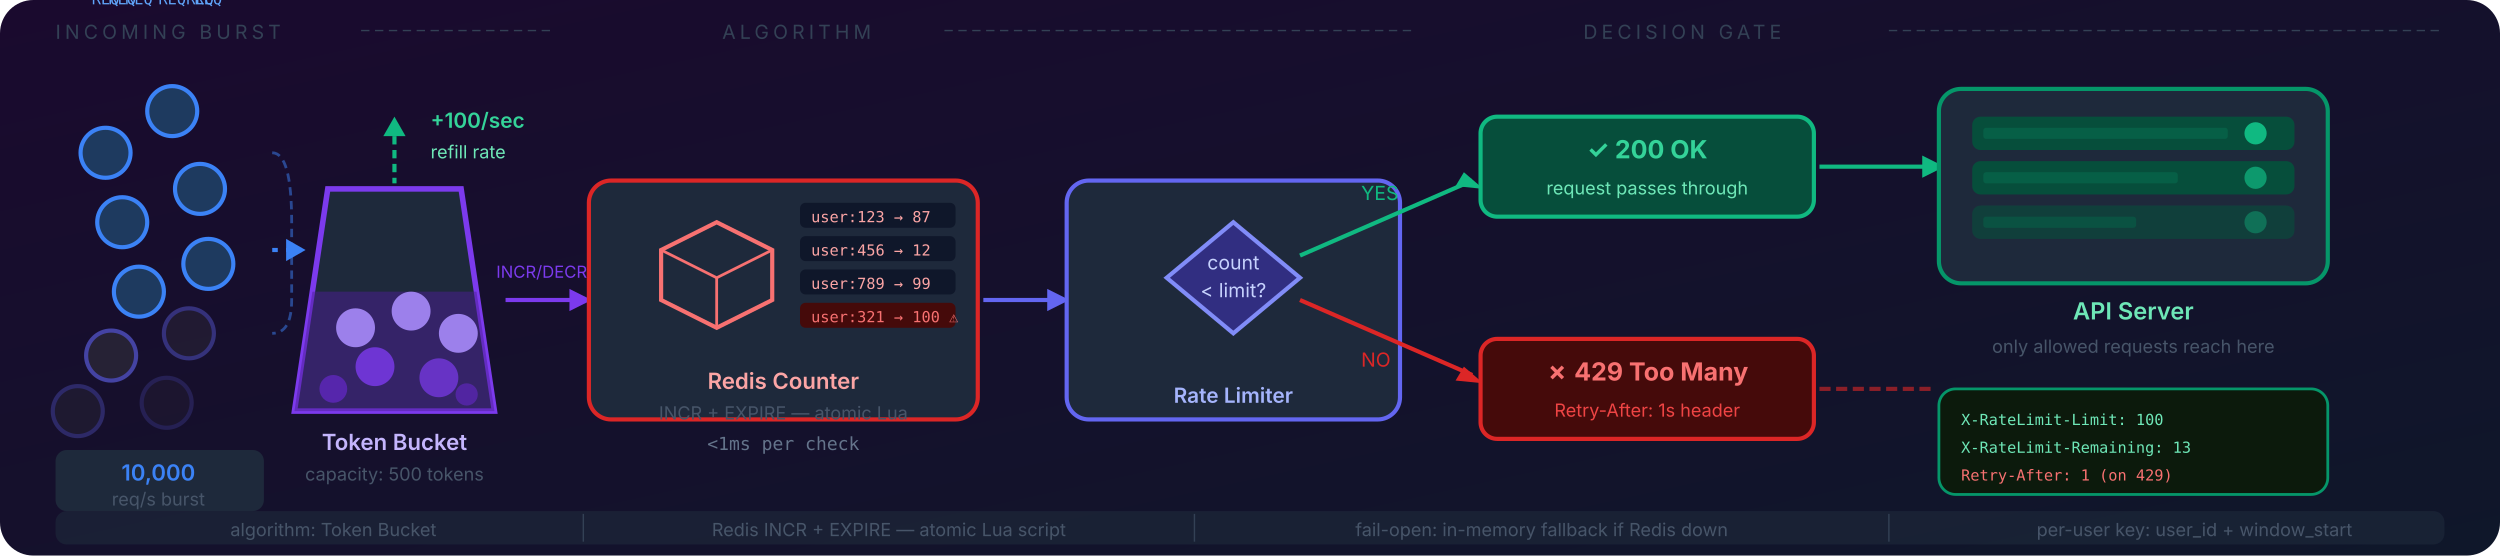
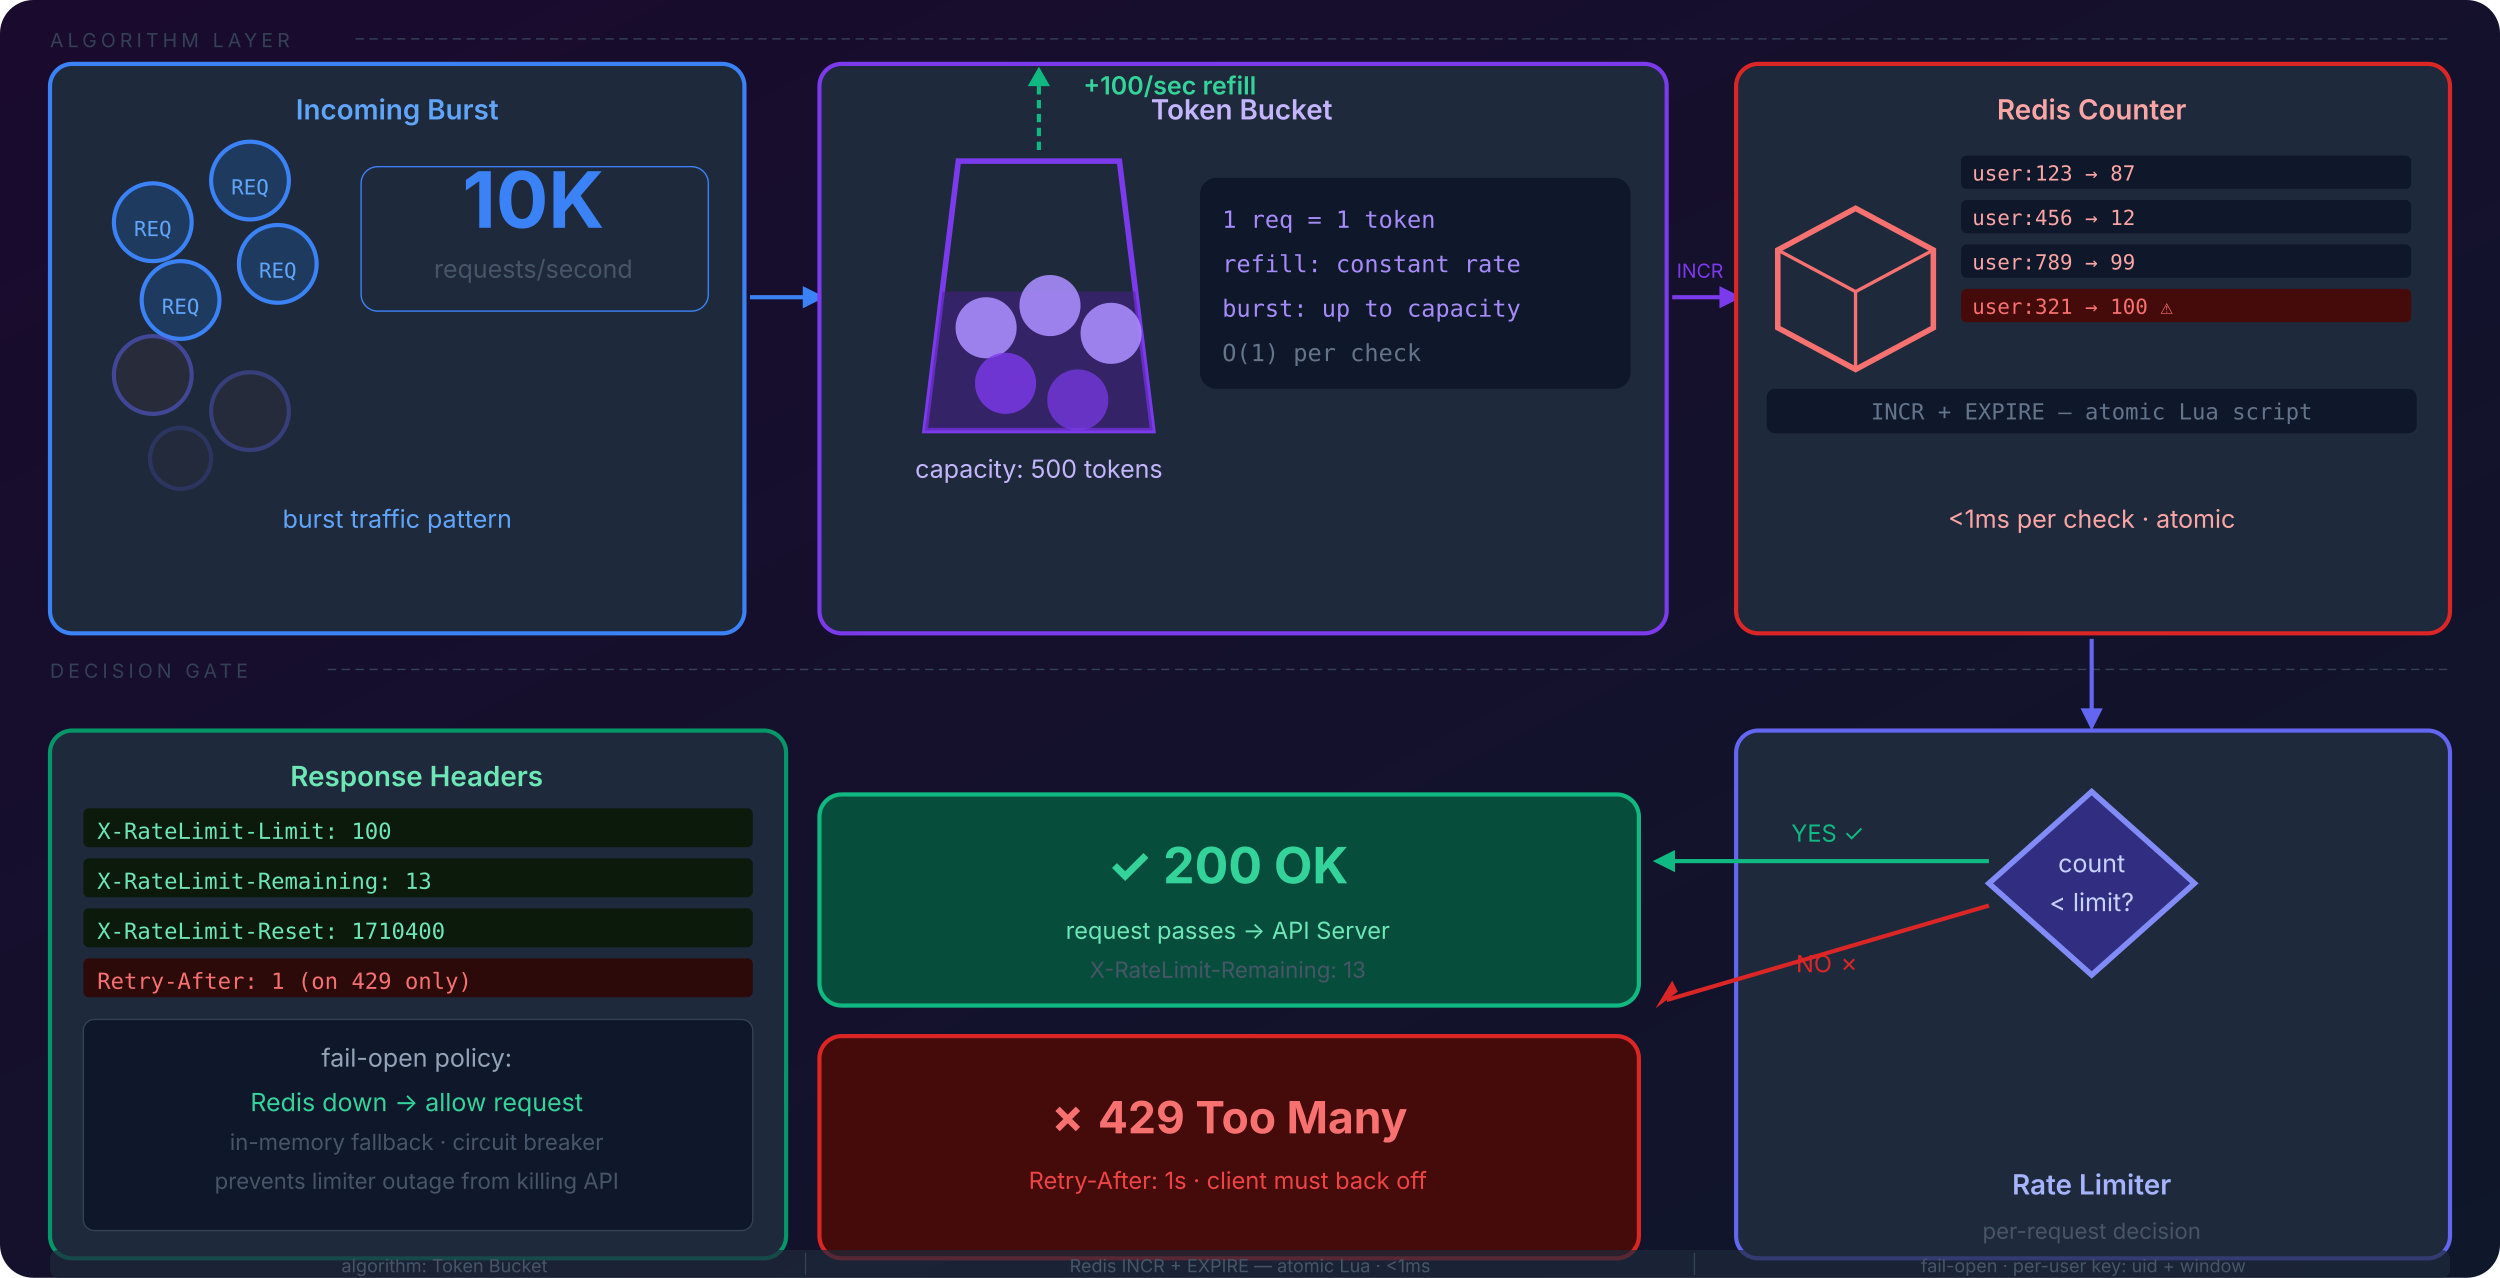
- <svg xmlns="http://www.w3.org/2000/svg" viewBox="0 0 900 200" fill="none">
+ <svg xmlns="http://www.w3.org/2000/svg" viewBox="0 0 900 460" fill="none">
  <defs>
    <linearGradient id="bg-rl" x1="0" y1="0" x2="1" y2="1">
      <stop offset="0%" stop-color="#1A0A2E" />
      <stop offset="100%" stop-color="#0F172A" />
    </linearGradient>
-     <clipPath id="bucket-clip-wide">
-       <path d="M 118 68 L 106 148 L 178 148 L 166 68 Z" />
+     <clipPath id="bucket-clip">
+       <path d="M 345 60 L 333 155 L 415 155 L 403 60 Z" />
    </clipPath>
  </defs>
-   <rect width="900" height="200" fill="url(#bg-rl)" rx="12" />
-   <text x="20" y="14" font-family="Inter,sans-serif" font-size="7" fill="#334155" letter-spacing="1.5">INCOMING BURST</text>
-   <line x1="130" y1="11" x2="200" y2="11" stroke="#334155" stroke-width="0.5" stroke-dasharray="3,2" />
-   <text x="260" y="14" font-family="Inter,sans-serif" font-size="7" fill="#334155" letter-spacing="1.5">ALGORITHM</text>
-   <line x1="340" y1="11" x2="510" y2="11" stroke="#334155" stroke-width="0.5" stroke-dasharray="3,2" />
-   <text x="570" y="14" font-family="Inter,sans-serif" font-size="7" fill="#334155" letter-spacing="1.5">DECISION GATE</text>
-   <line x1="680" y1="11" x2="880" y2="11" stroke="#334155" stroke-width="0.5" stroke-dasharray="3,2" />
-   <circle cx="38" cy="55" r="9" fill="#1E3A5F" stroke="#3B82F6" stroke-width="1.5" />
-   <text x="38" cy="58" font-family="monospace" font-size="5.5" fill="#60A5FA" text-anchor="middle" dominant-baseline="middle">REQ</text>
-   <circle cx="62" cy="40" r="9" fill="#1E3A5F" stroke="#3B82F6" stroke-width="1.5" />
-   <text x="62" cy="43" font-family="monospace" font-size="5.5" fill="#60A5FA" text-anchor="middle" dominant-baseline="middle">REQ</text>
-   <circle cx="44" cy="80" r="9" fill="#1E3A5F" stroke="#3B82F6" stroke-width="1.5" />
-   <text x="44" cy="83" font-family="monospace" font-size="5.5" fill="#60A5FA" text-anchor="middle" dominant-baseline="middle">REQ</text>
-   <circle cx="72" cy="68" r="9" fill="#1E3A5F" stroke="#3B82F6" stroke-width="1.5" />
-   <text x="72" cy="71" font-family="monospace" font-size="5.5" fill="#60A5FA" text-anchor="middle" dominant-baseline="middle">REQ</text>
-   <circle cx="50" cy="105" r="9" fill="#1E3A5F" stroke="#3B82F6" stroke-width="1.5" />
-   <text x="50" cy="108" font-family="monospace" font-size="5.5" fill="#60A5FA" text-anchor="middle" dominant-baseline="middle">REQ</text>
-   <circle cx="75" cy="95" r="9" fill="#1E3A5F" stroke="#3B82F6" stroke-width="1.5" />
-   <text x="75" cy="98" font-family="monospace" font-size="5.5" fill="#60A5FA" text-anchor="middle" dominant-baseline="middle">REQ</text>
-   <circle cx="40" cy="128" r="9" fill="#312E3A" stroke="#6366F1" stroke-width="1.5" opacity="0.6" />
-   <circle cx="68" cy="120" r="9" fill="#312E3A" stroke="#6366F1" stroke-width="1.5" opacity="0.4" />
-   <circle cx="28" cy="148" r="9" fill="#312E3A" stroke="#6366F1" stroke-width="1.5" opacity="0.3" />
-   <circle cx="60" cy="145" r="9" fill="#312E3A" stroke="#6366F1" stroke-width="1.5" opacity="0.2" />
-   <rect x="20" y="162" width="75" height="22" rx="4" fill="#1E293B" />
-   <text x="57" y="173" font-family="Inter,sans-serif" font-size="8" fill="#3B82F6" text-anchor="middle" font-weight="600">10,000</text>
-   <text x="57" y="182" font-family="Inter,sans-serif" font-size="6.5" fill="#475569" text-anchor="middle">req/s burst</text>
-   <path d="M 98 90 L 100 90" stroke="#3B82F6" stroke-width="1.5" />
-   <path d="M 100 90 L 100 90" stroke="#3B82F6" stroke-width="1.5" />
-   <path d="M 98 55 Q 105 55 105 80 L 105 108 Q 105 120 98 120" stroke="#3B82F6" stroke-width="1" stroke-dasharray="3,2" fill="none" opacity="0.5" />
-   <path d="M 105 90 L 103 90" stroke="#3B82F6" stroke-width="1.5" />
-   <polygon points="103,86 110,90 103,94" fill="#3B82F6" />
-   <path d="M 118 68 L 106 148 L 178 148 L 166 68 Z" fill="#1E293B" stroke="#7C3AED" stroke-width="2" />
-   <rect x="102" y="105" width="80" height="47" fill="#4C1D95" opacity="0.5" clip-path="url(#bucket-clip-wide)" />
-   <circle cx="128" cy="118" r="7" fill="#A78BFA" opacity="0.9" />
-   <circle cx="148" cy="112" r="7" fill="#A78BFA" opacity="0.9" />
-   <circle cx="165" cy="120" r="7" fill="#A78BFA" opacity="0.9" />
-   <circle cx="135" cy="132" r="7" fill="#7C3AED" opacity="0.8" />
-   <circle cx="158" cy="136" r="7" fill="#7C3AED" opacity="0.7" />
-   <circle cx="120" cy="140" r="5" fill="#6D28D9" opacity="0.6" />
-   <circle cx="168" cy="142" r="4" fill="#6D28D9" opacity="0.5" />
-   <path d="M 142 44 L 142 66" stroke="#10B981" stroke-width="1.5" stroke-dasharray="3,2" />
-   <polygon points="138,49 142,42 146,49" fill="#10B981" />
-   <text x="155" y="46" font-family="Inter,sans-serif" font-size="7.5" fill="#34D399" font-weight="600">+100/sec</text>
-   <text x="155" y="57" font-family="Inter,sans-serif" font-size="6.5" fill="#6EE7B7">refill rate</text>
-   <text x="142" y="162" font-family="Inter,sans-serif" font-size="8" fill="#C4B5FD" text-anchor="middle" font-weight="600">Token Bucket</text>
-   <text x="142" y="173" font-family="Inter,sans-serif" font-size="6.5" fill="#475569" text-anchor="middle">capacity: 500 tokens</text>
-   <path d="M 182 108 L 208 108" stroke="#7C3AED" stroke-width="1.5" />
-   <polygon points="205,104 213,108 205,112" fill="#7C3AED" />
-   <text x="195" y="100" font-family="Inter,sans-serif" font-size="6" fill="#7C3AED" text-anchor="middle">INCR/DECR</text>
-   <rect x="212" y="65" width="140" height="86" rx="8" fill="#1E293B" stroke="#DC2626" stroke-width="1.5" />
-   <path d="M 238 90 L 258 80 L 278 90 L 278 108 L 258 118 L 238 108 Z" fill="#1E293B" stroke="#F87171" stroke-width="1.5" />
-   <path d="M 238 90 L 258 100 L 278 90" fill="none" stroke="#F87171" stroke-width="1" />
-   <path d="M 258 100 L 258 118" stroke="#F87171" stroke-width="1" />
-   <rect x="288" y="73" width="56" height="9" rx="2" fill="#0F172A" />
-   <text x="292" y="80" font-family="monospace" font-size="5.5" fill="#FCA5A5">user:123  → 87</text>
-   <rect x="288" y="85" width="56" height="9" rx="2" fill="#0F172A" />
-   <text x="292" y="92" font-family="monospace" font-size="5.5" fill="#FCA5A5">user:456  → 12</text>
-   <rect x="288" y="97" width="56" height="9" rx="2" fill="#0F172A" />
-   <text x="292" y="104" font-family="monospace" font-size="5.5" fill="#FCA5A5">user:789  → 99</text>
-   <rect x="288" y="109" width="56" height="9" rx="2" fill="#450A0A" />
-   <text x="292" y="116" font-family="monospace" font-size="5.5" fill="#F87171">user:321  → 100 ⚠</text>
-   <text x="282" y="140" font-family="Inter,sans-serif" font-size="8" fill="#FCA5A5" text-anchor="middle" font-weight="600">Redis Counter</text>
-   <text x="282" y="151" font-family="Inter,sans-serif" font-size="6.5" fill="#475569" text-anchor="middle">INCR + EXPIRE — atomic Lua</text>
-   <text x="282" y="162" font-family="monospace" font-size="6.5" fill="#64748B" text-anchor="middle">&lt;1ms per check</text>
-   <path d="M 354 108 L 380 108" stroke="#6366F1" stroke-width="1.5" />
-   <polygon points="377,104 385,108 377,112" fill="#6366F1" />
-   <rect x="384" y="65" width="120" height="86" rx="8" fill="#1E293B" stroke="#6366F1" stroke-width="1.5" />
-   <polygon points="444,80 468,100 444,120 420,100" fill="#312E81" stroke="#818CF8" stroke-width="1.5" />
-   <text x="444" y="97" font-family="Inter,sans-serif" font-size="7" fill="#C7D2FE" text-anchor="middle">count</text>
-   <text x="444" y="107" font-family="Inter,sans-serif" font-size="7" fill="#C7D2FE" text-anchor="middle">&lt; limit?</text>
-   <text x="444" y="145" font-family="Inter,sans-serif" font-size="7.5" fill="#A5B4FC" text-anchor="middle" font-weight="600">Rate Limiter</text>
-   <path d="M 468 92 L 530 65" stroke="#10B981" stroke-width="1.5" />
-   <polygon points="527,62 534,68 524,67" fill="#10B981" />
-   <text x="490" y="72" font-family="Inter,sans-serif" font-size="7" fill="#10B981">YES</text>
-   <path d="M 468 108 L 530 135" stroke="#DC2626" stroke-width="1.5" />
-   <polygon points="527,132 534,138 524,137" fill="#DC2626" />
-   <text x="490" y="132" font-family="Inter,sans-serif" font-size="7" fill="#DC2626">NO</text>
-   <rect x="533" y="42" width="120" height="36" rx="6" fill="#064E3B" stroke="#10B981" stroke-width="1.5" />
-   <text x="593" y="57" font-family="Inter,sans-serif" font-size="9" fill="#34D399" text-anchor="middle" font-weight="700">✓ 200 OK</text>
-   <text x="593" y="70" font-family="Inter,sans-serif" font-size="6.5" fill="#6EE7B7" text-anchor="middle">request passes through</text>
-   <rect x="533" y="122" width="120" height="36" rx="6" fill="#450A0A" stroke="#DC2626" stroke-width="1.5" />
-   <text x="593" y="137" font-family="Inter,sans-serif" font-size="9" fill="#F87171" text-anchor="middle" font-weight="700">✗ 429 Too Many</text>
-   <text x="593" y="150" font-family="Inter,sans-serif" font-size="6.5" fill="#EF4444" text-anchor="middle">Retry-After: 1s header</text>
-   <path d="M 655 60 L 695 60" stroke="#10B981" stroke-width="1.5" />
-   <polygon points="692,56 700,60 692,64" fill="#10B981" />
-   <path d="M 655 140 L 695 140" stroke="#DC2626" stroke-width="1.5" stroke-dasharray="4,2" opacity="0.6" />
-   <text x="720" y="152" font-family="Inter,sans-serif" font-size="7" fill="#DC2626" text-anchor="middle">rejected</text>
-   <rect x="698" y="32" width="140" height="70" rx="8" fill="#1E293B" stroke="#059669" stroke-width="1.5" />
-   <rect x="710" y="42" width="116" height="12" rx="3" fill="#064E3B" />
-   <circle cx="812" cy="48" r="4" fill="#10B981" />
-   <rect x="714" y="46" width="88" height="4" rx="1" fill="#065F46" />
-   <rect x="710" y="58" width="116" height="12" rx="3" fill="#064E3B" />
-   <circle cx="812" cy="64" r="4" fill="#10B981" opacity="0.7" />
-   <rect x="714" y="62" width="70" height="4" rx="1" fill="#065F46" />
-   <rect x="710" y="74" width="116" height="12" rx="3" fill="#064E3B" opacity="0.6" />
-   <circle cx="812" cy="80" r="4" fill="#10B981" opacity="0.4" />
-   <rect x="714" y="78" width="55" height="4" rx="1" fill="#065F46" opacity="0.6" />
-   <text x="768" y="115" font-family="Inter,sans-serif" font-size="8.5" fill="#6EE7B7" text-anchor="middle" font-weight="600">API Server</text>
-   <text x="768" y="127" font-family="Inter,sans-serif" font-size="6.5" fill="#475569" text-anchor="middle">only allowed requests reach here</text>
-   <rect x="698" y="140" width="140" height="38" rx="6" fill="#0C1A0C" stroke="#059669" stroke-width="1" />
-   <text x="706" y="153" font-family="monospace" font-size="5.5" fill="#6EE7B7">X-RateLimit-Limit:     100</text>
-   <text x="706" y="163" font-family="monospace" font-size="5.5" fill="#6EE7B7">X-RateLimit-Remaining: 13</text>
-   <text x="706" y="173" font-family="monospace" font-size="5.5" fill="#F87171">Retry-After: 1  (on 429)</text>
-   <rect x="20" y="184" width="860" height="12" rx="4" fill="#1E293B" opacity="0.6" />
-   <text x="120" y="193" font-family="Inter,sans-serif" font-size="6.5" fill="#475569" text-anchor="middle">algorithm: Token Bucket</text>
-   <line x1="210" y1="185" x2="210" y2="195" stroke="#334155" stroke-width="0.5" />
-   <text x="320" y="193" font-family="Inter,sans-serif" font-size="6.5" fill="#475569" text-anchor="middle">Redis INCR + EXPIRE — atomic Lua script</text>
-   <line x1="430" y1="185" x2="430" y2="195" stroke="#334155" stroke-width="0.5" />
-   <text x="555" y="193" font-family="Inter,sans-serif" font-size="6.5" fill="#475569" text-anchor="middle">fail-open: in-memory fallback if Redis down</text>
-   <line x1="680" y1="185" x2="680" y2="195" stroke="#334155" stroke-width="0.5" />
-   <text x="790" y="193" font-family="Inter,sans-serif" font-size="6.5" fill="#475569" text-anchor="middle">per-user key: user_id + window_start</text>
+   <rect width="900" height="460" fill="url(#bg-rl)" rx="12" />
+   <text x="18" y="17" font-family="Inter,sans-serif" font-size="7" fill="#334155" letter-spacing="1.5">ALGORITHM LAYER</text>
+   <line x1="128" y1="14" x2="882" y2="14" stroke="#334155" stroke-width="0.5" stroke-dasharray="3,2" />
+   <text x="18" y="244" font-family="Inter,sans-serif" font-size="7" fill="#334155" letter-spacing="1.5">DECISION GATE</text>
+   <line x1="118" y1="241" x2="882" y2="241" stroke="#334155" stroke-width="0.5" stroke-dasharray="3,2" />
+   <rect x="18" y="23" width="250" height="205" rx="8" fill="#1E293B" stroke="#3B82F6" stroke-width="1.5" />
+   <text x="143" y="43" font-family="Inter,sans-serif" font-size="10" fill="#60A5FA" text-anchor="middle" font-weight="600">Incoming Burst</text>
+   <circle cx="55" cy="80" r="14" fill="#1E3A5F" stroke="#3B82F6" stroke-width="1.5" />
+   <text x="55" y="85" font-family="monospace" font-size="7.5" fill="#60A5FA" text-anchor="middle">REQ</text>
+   <circle cx="90" cy="65" r="14" fill="#1E3A5F" stroke="#3B82F6" stroke-width="1.5" />
+   <text x="90" y="70" font-family="monospace" font-size="7.5" fill="#60A5FA" text-anchor="middle">REQ</text>
+   <circle cx="65" cy="108" r="14" fill="#1E3A5F" stroke="#3B82F6" stroke-width="1.5" />
+   <text x="65" y="113" font-family="monospace" font-size="7.5" fill="#60A5FA" text-anchor="middle">REQ</text>
+   <circle cx="100" cy="95" r="14" fill="#1E3A5F" stroke="#3B82F6" stroke-width="1.5" />
+   <text x="100" y="100" font-family="monospace" font-size="7.5" fill="#60A5FA" text-anchor="middle">REQ</text>
+   <circle cx="55" cy="135" r="14" fill="#312E3A" stroke="#6366F1" stroke-width="1.5" opacity="0.5" />
+   <circle cx="90" cy="148" r="14" fill="#312E3A" stroke="#6366F1" stroke-width="1.5" opacity="0.35" />
+   <circle cx="65" cy="165" r="11" fill="#312E3A" stroke="#6366F1" stroke-width="1.5" opacity="0.2" />
+   <rect x="130" y="60" width="125" height="52" rx="6" fill="#1E293B" stroke="#3B82F6" stroke-width="0.5" />
+   <text x="192" y="82" font-family="Inter,sans-serif" font-size="28" fill="#3B82F6" text-anchor="middle" font-weight="700">10K</text>
+   <text x="192" y="100" font-family="Inter,sans-serif" font-size="9" fill="#475569" text-anchor="middle">requests/second</text>
+   <text x="143" y="190" font-family="Inter,sans-serif" font-size="9" fill="#60A5FA" text-anchor="middle">burst traffic pattern</text>
+   <path d="M 270 107 L 292 107" stroke="#3B82F6" stroke-width="1.5" />
+   <polygon points="289,103 297,107 289,111" fill="#3B82F6" />
+   <rect x="295" y="23" width="305" height="205" rx="8" fill="#1E293B" stroke="#7C3AED" stroke-width="1.5" />
+   <text x="447" y="43" font-family="Inter,sans-serif" font-size="10" fill="#C4B5FD" text-anchor="middle" font-weight="600">Token Bucket</text>
+   <path d="M 345 58 L 333 155 L 415 155 L 403 58 Z" fill="#1E293B" stroke="#7C3AED" stroke-width="2" />
+   <rect x="329" y="105" width="90" height="54" fill="#4C1D95" opacity="0.5" clip-path="url(#bucket-clip)" />
+   <circle cx="355" cy="118" r="11" fill="#A78BFA" opacity="0.9" />
+   <circle cx="378" cy="110" r="11" fill="#A78BFA" opacity="0.9" />
+   <circle cx="400" cy="120" r="11" fill="#A78BFA" opacity="0.9" />
+   <circle cx="362" cy="138" r="11" fill="#7C3AED" opacity="0.8" />
+   <circle cx="388" cy="144" r="11" fill="#7C3AED" opacity="0.7" />
+   <path d="M 374 26 L 374 55" stroke="#10B981" stroke-width="1.5" stroke-dasharray="3,2" />
+   <polygon points="370,31 374,24 378,31" fill="#10B981" />
+   <text x="390" y="34" font-family="Inter,sans-serif" font-size="9" fill="#34D399" font-weight="600">+100/sec refill</text>
+   <text x="374" y="172" font-family="Inter,sans-serif" font-size="9" fill="#C4B5FD" text-anchor="middle">capacity: 500 tokens</text>
+   <rect x="432" y="64" width="155" height="76" rx="6" fill="#0F172A" />
+   <text x="440" y="82" font-family="monospace" font-size="8.5" fill="#A78BFA">1 req = 1 token</text>
+   <text x="440" y="98" font-family="monospace" font-size="8.5" fill="#A78BFA">refill: constant rate</text>
+   <text x="440" y="114" font-family="monospace" font-size="8.5" fill="#A78BFA">burst: up to capacity</text>
+   <text x="440" y="130" font-family="monospace" font-size="8.5" fill="#64748B">O(1) per check</text>
+   <path d="M 602 107 L 622 107" stroke="#7C3AED" stroke-width="1.5" />
+   <polygon points="619,103 627,107 619,111" fill="#7C3AED" />
+   <text x="612" y="100" font-family="Inter,sans-serif" font-size="7" fill="#7C3AED" text-anchor="middle">INCR</text>
+   <rect x="625" y="23" width="257" height="205" rx="8" fill="#1E293B" stroke="#DC2626" stroke-width="1.5" />
+   <text x="753" y="43" font-family="Inter,sans-serif" font-size="10" fill="#FCA5A5" text-anchor="middle" font-weight="600">Redis Counter</text>
+   <path d="M 640 90 L 668 75 L 696 90 L 696 118 L 668 133 L 640 118 Z" fill="#1E293B" stroke="#F87171" stroke-width="2" />
+   <path d="M 640 90 L 668 105 L 696 90" fill="none" stroke="#F87171" stroke-width="1.2" />
+   <path d="M 668 105 L 668 133" stroke="#F87171" stroke-width="1.2" />
+   <rect x="706" y="56" width="162" height="12" rx="2" fill="#0F172A" />
+   <text x="710" y="65" font-family="monospace" font-size="7.5" fill="#FCA5A5">user:123  →  87</text>
+   <rect x="706" y="72" width="162" height="12" rx="2" fill="#0F172A" />
+   <text x="710" y="81" font-family="monospace" font-size="7.5" fill="#FCA5A5">user:456  →  12</text>
+   <rect x="706" y="88" width="162" height="12" rx="2" fill="#0F172A" />
+   <text x="710" y="97" font-family="monospace" font-size="7.5" fill="#FCA5A5">user:789  →  99</text>
+   <rect x="706" y="104" width="162" height="12" rx="2" fill="#450A0A" />
+   <text x="710" y="113" font-family="monospace" font-size="7.5" fill="#F87171">user:321  →  100 ⚠</text>
+   <rect x="636" y="140" width="234" height="16" rx="3" fill="#0F172A" />
+   <text x="753" y="151" font-family="monospace" font-size="8" fill="#64748B" text-anchor="middle">INCR + EXPIRE — atomic Lua script</text>
+   <text x="753" y="190" font-family="Inter,sans-serif" font-size="9" fill="#FCA5A5" text-anchor="middle">&lt;1ms per check · atomic</text>
+   <path d="M 753 230 L 753 258" stroke="#6366F1" stroke-width="1.5" />
+   <polygon points="749,255 753,263 757,255" fill="#6366F1" />
+   <rect x="625" y="263" width="257" height="190" rx="8" fill="#1E293B" stroke="#6366F1" stroke-width="1.5" />
+   <polygon points="753,285 790,318 753,351 716,318" fill="#312E81" stroke="#818CF8" stroke-width="2" />
+   <text x="753" y="314" font-family="Inter,sans-serif" font-size="9" fill="#C7D2FE" text-anchor="middle">count</text>
+   <text x="753" y="328" font-family="Inter,sans-serif" font-size="9" fill="#C7D2FE" text-anchor="middle">&lt; limit?</text>
+   <text x="753" y="430" font-family="Inter,sans-serif" font-size="10" fill="#A5B4FC" text-anchor="middle" font-weight="600">Rate Limiter</text>
+   <text x="753" y="446" font-family="Inter,sans-serif" font-size="8" fill="#475569" text-anchor="middle">per-request decision</text>
+   <path d="M 716 310 L 600 310" stroke="#10B981" stroke-width="1.5" />
+   <polygon points="603,306 595,310 603,314" fill="#10B981" />
+   <text x="658" y="303" font-family="Inter,sans-serif" font-size="8.5" fill="#10B981" text-anchor="middle">YES ✓</text>
+   <path d="M 716 326 L 600 360" stroke="#DC2626" stroke-width="1.5" />
+   <polygon points="604,357 596,363 602,353" fill="#DC2626" />
+   <text x="658" y="350" font-family="Inter,sans-serif" font-size="8.5" fill="#DC2626" text-anchor="middle">NO ✗</text>
+   <rect x="295" y="286" width="295" height="76" rx="8" fill="#064E3B" stroke="#10B981" stroke-width="1.5" />
+   <text x="442" y="318" font-family="Inter,sans-serif" font-size="18" fill="#34D399" text-anchor="middle" font-weight="700">✓  200 OK</text>
+   <text x="442" y="338" font-family="Inter,sans-serif" font-size="8.5" fill="#6EE7B7" text-anchor="middle">request passes → API Server</text>
+   <text x="442" y="352" font-family="Inter,sans-serif" font-size="8" fill="#475569" text-anchor="middle">X-RateLimit-Remaining: 13</text>
+   <rect x="295" y="373" width="295" height="80" rx="8" fill="#450A0A" stroke="#DC2626" stroke-width="1.5" />
+   <text x="442" y="408" font-family="Inter,sans-serif" font-size="16" fill="#F87171" text-anchor="middle" font-weight="700">✗  429 Too Many</text>
+   <text x="442" y="428" font-family="Inter,sans-serif" font-size="8.5" fill="#EF4444" text-anchor="middle">Retry-After: 1s  ·  client must back off</text>
+   <rect x="18" y="263" width="265" height="190" rx="8" fill="#1E293B" stroke="#059669" stroke-width="1.5" />
+   <text x="150" y="283" font-family="Inter,sans-serif" font-size="10" fill="#6EE7B7" text-anchor="middle" font-weight="600">Response Headers</text>
+   <rect x="30" y="291" width="241" height="14" rx="2" fill="#0C1A0C" />
+   <text x="35" y="302" font-family="monospace" font-size="8" fill="#6EE7B7">X-RateLimit-Limit:     100</text>
+   <rect x="30" y="309" width="241" height="14" rx="2" fill="#0C1A0C" />
+   <text x="35" y="320" font-family="monospace" font-size="8" fill="#6EE7B7">X-RateLimit-Remaining: 13</text>
+   <rect x="30" y="327" width="241" height="14" rx="2" fill="#0C1A0C" />
+   <text x="35" y="338" font-family="monospace" font-size="8" fill="#6EE7B7">X-RateLimit-Reset:  1710400</text>
+   <rect x="30" y="345" width="241" height="14" rx="2" fill="#2D0A0A" />
+   <text x="35" y="356" font-family="monospace" font-size="8" fill="#F87171">Retry-After: 1  (on 429 only)</text>
+   <rect x="30" y="367" width="241" height="76" rx="4" fill="#0F172A" stroke="#334155" stroke-width="0.5" />
+   <text x="150" y="384" font-family="Inter,sans-serif" font-size="9" fill="#94A3B8" text-anchor="middle">fail-open policy:</text>
+   <text x="150" y="400" font-family="Inter,sans-serif" font-size="9" fill="#34D399" text-anchor="middle">Redis down → allow request</text>
+   <text x="150" y="414" font-family="Inter,sans-serif" font-size="8" fill="#475569" text-anchor="middle">in-memory fallback · circuit breaker</text>
+   <text x="150" y="428" font-family="Inter,sans-serif" font-size="8" fill="#475569" text-anchor="middle">prevents limiter outage from killing API</text>
+   <rect x="18" y="450" width="864" height="10" rx="3" fill="#1E293B" opacity="0.7" />
+   <text x="160" y="458" font-family="Inter,sans-serif" font-size="6.5" fill="#475569" text-anchor="middle">algorithm: Token Bucket</text>
+   <line x1="290" y1="451" x2="290" y2="459" stroke="#334155" stroke-width="0.5" />
+   <text x="450" y="458" font-family="Inter,sans-serif" font-size="6.5" fill="#475569" text-anchor="middle">Redis INCR + EXPIRE — atomic Lua · &lt;1ms</text>
+   <line x1="610" y1="451" x2="610" y2="459" stroke="#334155" stroke-width="0.5" />
+   <text x="750" y="458" font-family="Inter,sans-serif" font-size="6.5" fill="#475569" text-anchor="middle">fail-open · per-user key: uid + window</text>
</svg>
